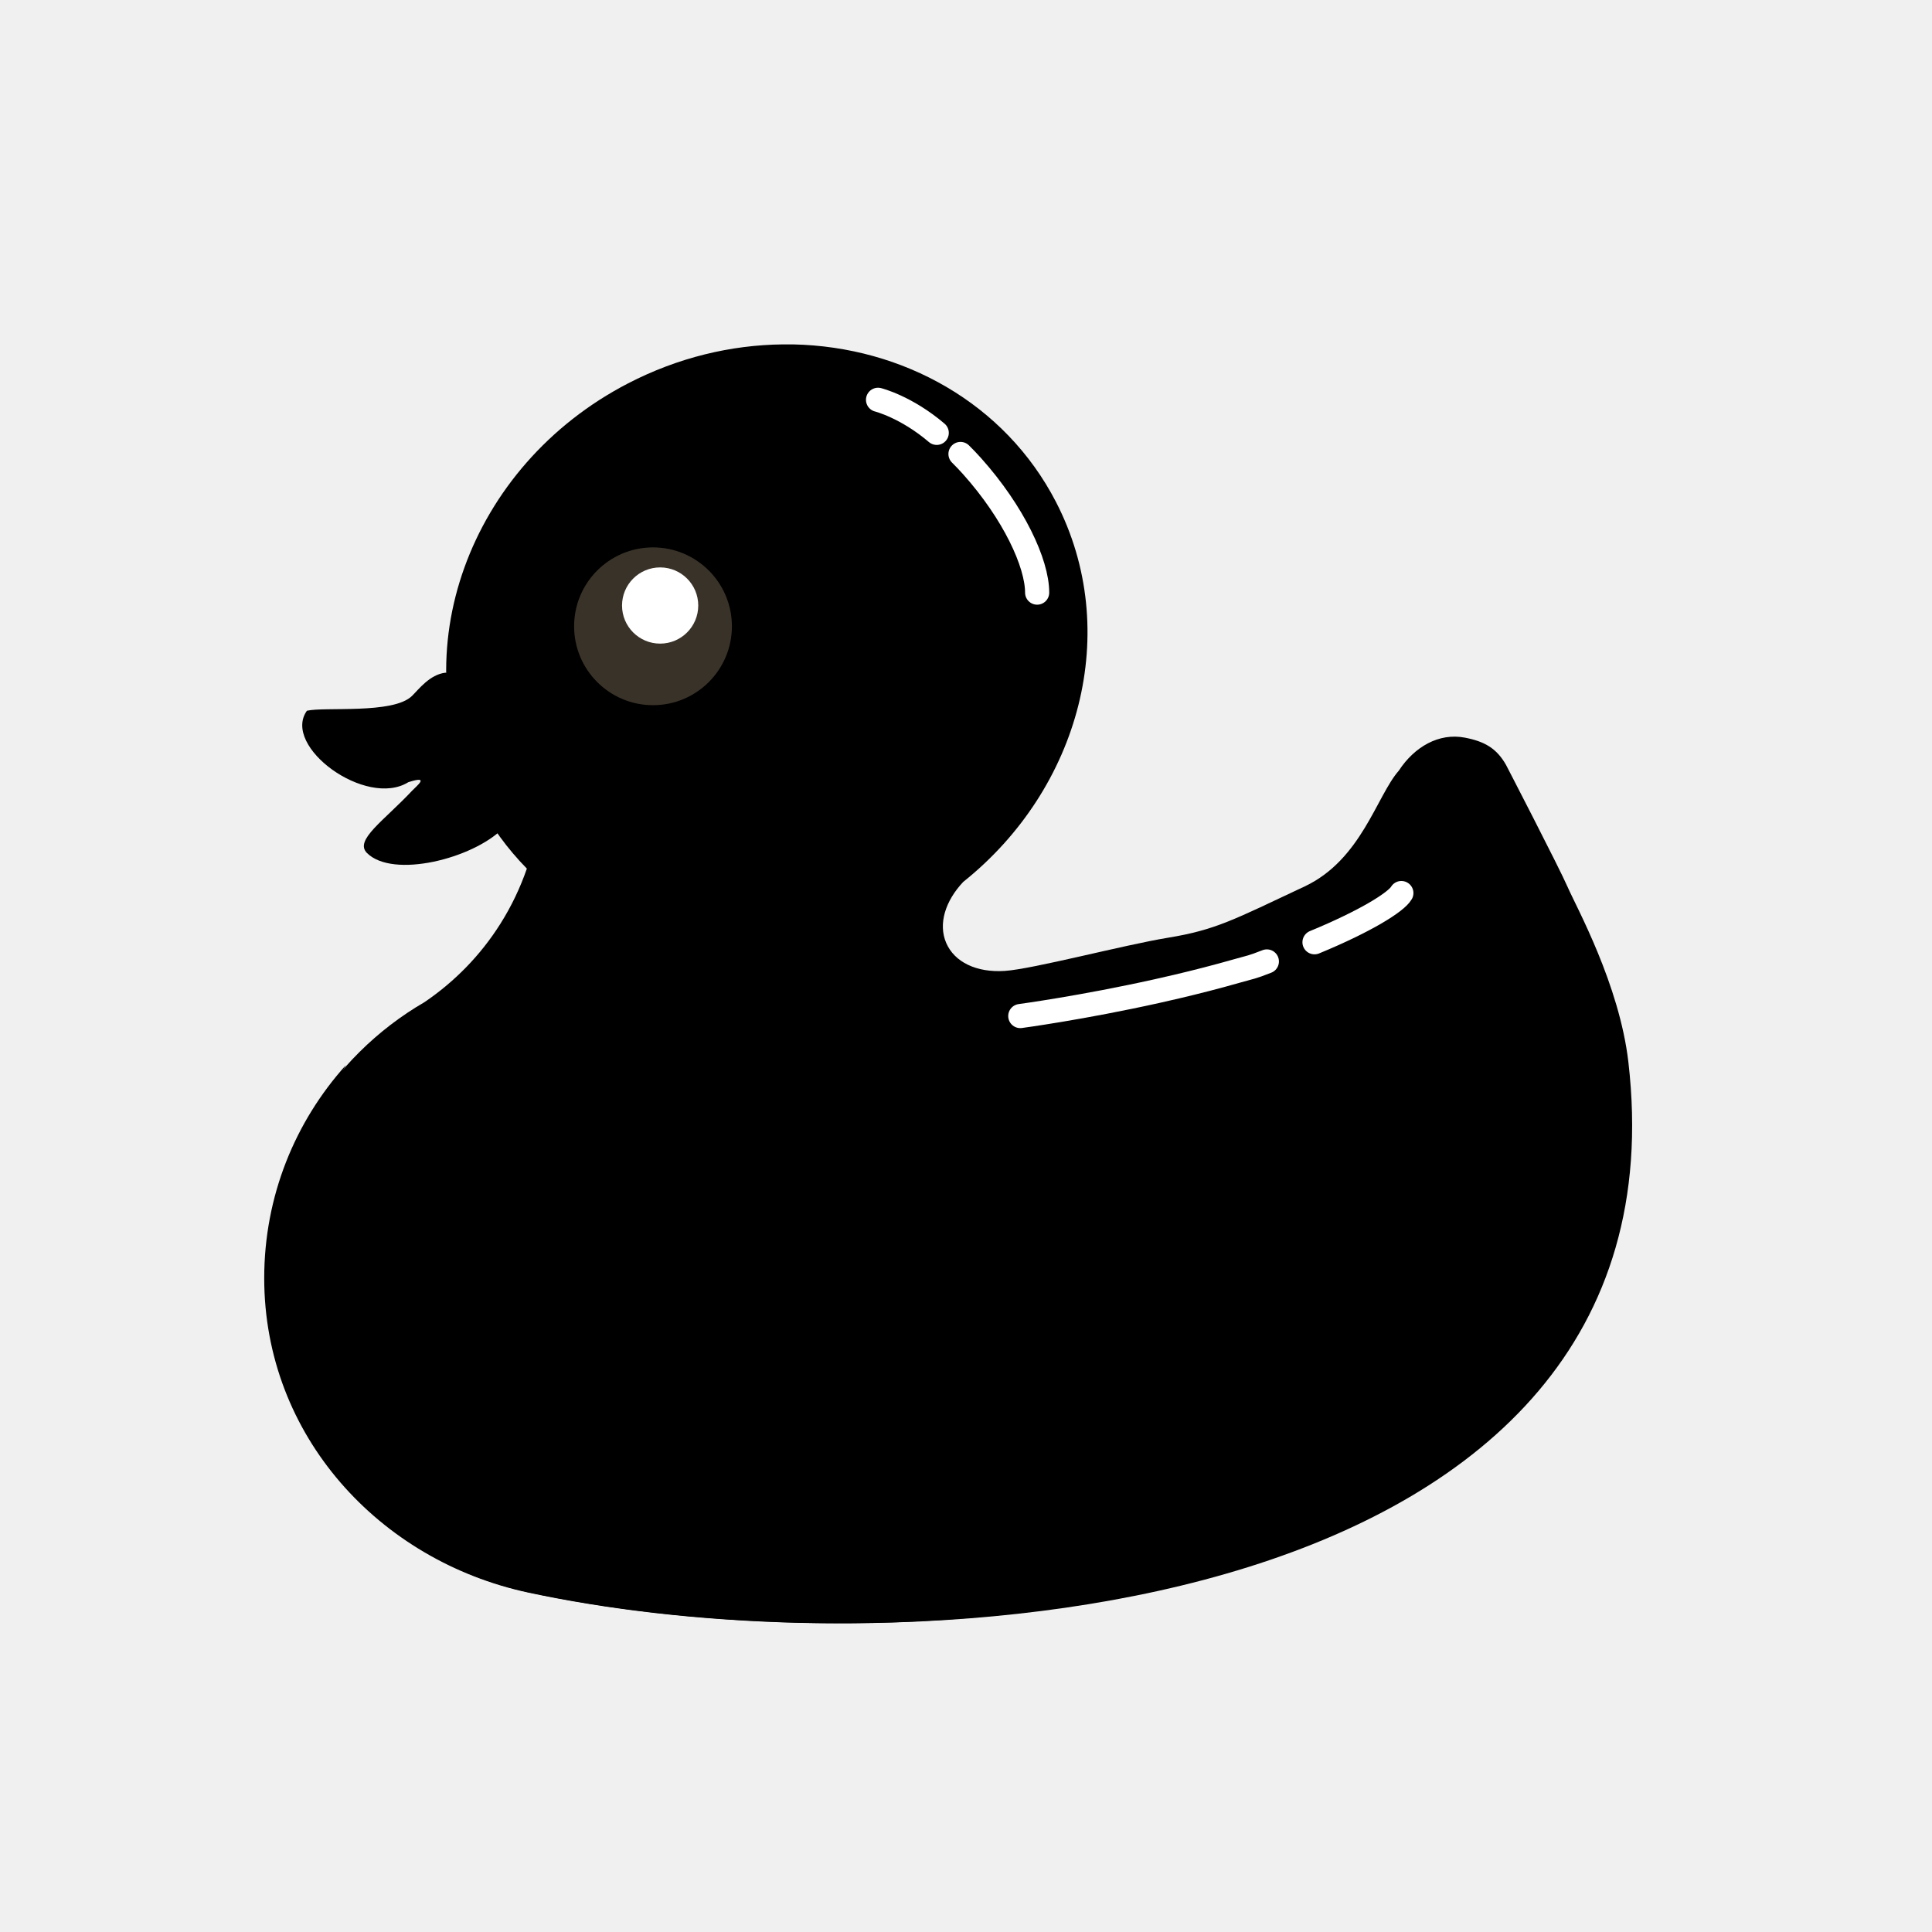
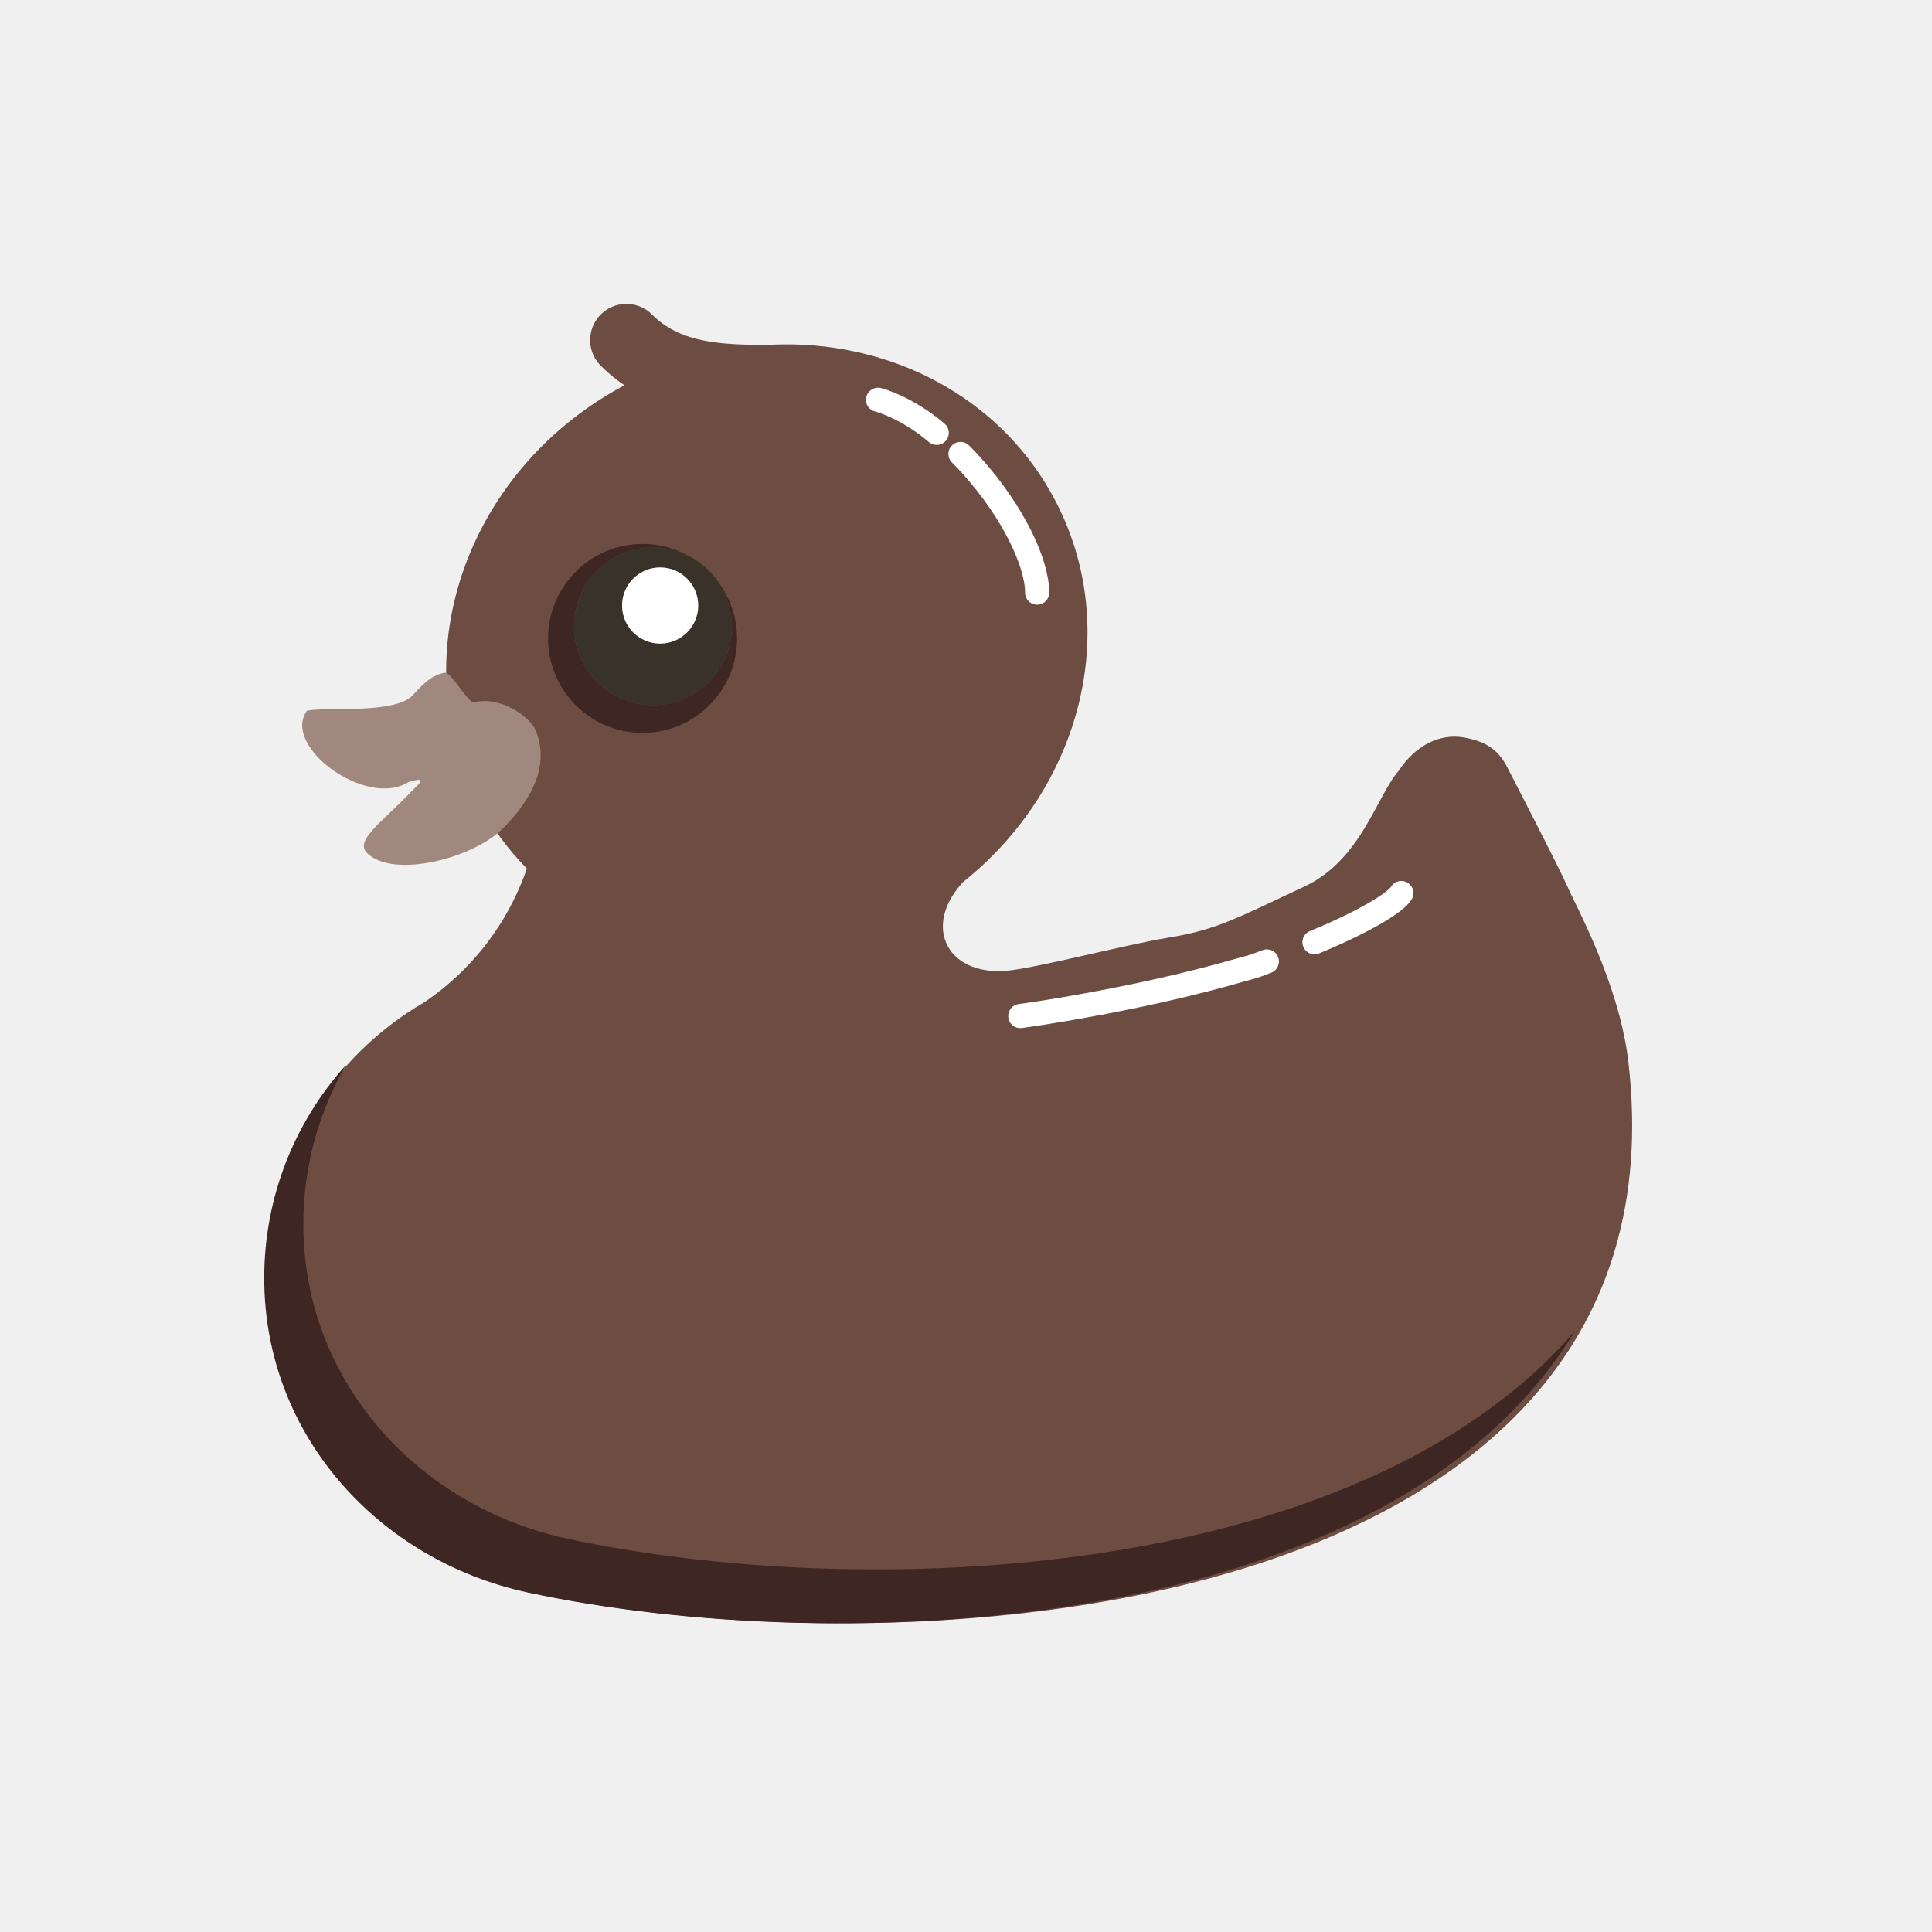
<svg xmlns="http://www.w3.org/2000/svg" id="svg2" version="1.1" space="preserve" viewBox="-6.14 -46.05 400 400" enable-background="new -6.14 -46.05 400 400" overflow="visible">
-   <path id="path3061" style="fill-rule:evenodd;color:#000000;enable-background:accumulate;fill:#8d6e63 #5d4037 #bcaaa4" d="m158.1 25.255c22.691 0.478 43.812 12.181 54.375 32.594 13.785 26.64 5.036 59.348-19.188 78.688-3.692 3.916-5.224 8.678-3.531 12.625 1.716 4.001 6.299 6.194 12.148 5.805 5.849-0.389 24.589-5.362 33.759-6.867 9.88-1.622 13.566-3.694 28.312-10.625 11.746-5.521 14.901-18.752 19.495-23.969 3.279-5.013 8.355-7.84 13.625-6.844 4.075 0.77 6.613 2.192 8.572 5.655 0 0 11.004 21.248 12.771 25.314 1.768 4.066 10.705 20.151 12.562 36.219 13.291 114.98-147.01 127.1-227.56 109.81-30.801-6.609-54.625-32.51-54.625-65.094 0-24.429 13.254-45.725 32.969-57.156 6.164-4.199 11.526-9.612 15.688-16.219 2.296-3.645 4.11-7.473 5.469-11.406-3.984-4.067-7.427-8.725-10.156-14-15.86-30.649-1.928-69.365 31.125-86.469 10.329-5.345 21.309-7.946 32-8.062 0.735-0.008 1.456-0.015 2.188 0z" />
-   <path id="path4022" style="fill-rule:evenodd;color:#000000;enable-background:accumulate;fill:" d="m65.444 174.51c-5.578 9.682-8.781 20.921-8.781 32.906 0 32.584 23.824 58.485 54.625 65.094 60.909 13.069 163.52 9.321 208.65-43-38.071 62.918-151.76 68.101-216.75 54.156-30.801-6.609-54.625-32.51-54.625-65.094 0-16.948 6.385-32.378 16.875-44.062z" />
-   <path id="path4046" style="fill-rule:evenodd;color:#000000;enable-background:accumulate;fill:" d="m126.9 66.568c-10.804 0-19.563 8.759-19.563 19.562 0 10.804 8.759 19.563 19.563 19.563s19.562-8.759 19.562-19.563c0-4.348-1.444-8.346-3.844-11.594 1.738 2.596 2.781 5.736 2.781 9.094 0 9.021-7.322 16.312-16.344 16.312-9.021 0-16.344-7.291-16.344-16.312 0-9.021 7.322-16.344 16.344-16.344 2.745 0 5.323 0.679 7.594 1.875-2.869-1.651-6.203-2.594-9.75-2.594z" />
+   <path id="path3061" style="fill-rule:evenodd;color:#000000;enable-background:accumulate;fill:#6d4c41" d="m158.1 25.255c22.691 0.478 43.812 12.181 54.375 32.594 13.785 26.64 5.036 59.348-19.188 78.688-3.692 3.916-5.224 8.678-3.531 12.625 1.716 4.001 6.299 6.194 12.148 5.805 5.849-0.389 24.589-5.362 33.759-6.867 9.88-1.622 13.566-3.694 28.312-10.625 11.746-5.521 14.901-18.752 19.495-23.969 3.279-5.013 8.355-7.84 13.625-6.844 4.075 0.77 6.613 2.192 8.572 5.655 0 0 11.004 21.248 12.771 25.314 1.768 4.066 10.705 20.151 12.562 36.219 13.291 114.98-147.01 127.1-227.56 109.81-30.801-6.609-54.625-32.51-54.625-65.094 0-24.429 13.254-45.725 32.969-57.156 6.164-4.199 11.526-9.612 15.688-16.219 2.296-3.645 4.11-7.473 5.469-11.406-3.984-4.067-7.427-8.725-10.156-14-15.86-30.649-1.928-69.365 31.125-86.469 10.329-5.345 21.309-7.946 32-8.062 0.735-0.008 1.456-0.015 2.188 0z" />
+   <path id="path4022" style="fill-rule:evenodd;color:#000000;enable-background:accumulate;fill:#3e2723" d="m65.444 174.51c-5.578 9.682-8.781 20.921-8.781 32.906 0 32.584 23.824 58.485 54.625 65.094 60.909 13.069 163.52 9.321 208.65-43-38.071 62.918-151.76 68.101-216.75 54.156-30.801-6.609-54.625-32.51-54.625-65.094 0-16.948 6.385-32.378 16.875-44.062z" />
+   <path id="path4046" style="fill-rule:evenodd;color:#000000;enable-background:accumulate;fill:#3e2723" d="m126.9 66.568c-10.804 0-19.563 8.759-19.563 19.562 0 10.804 8.759 19.563 19.563 19.563s19.562-8.759 19.562-19.563c0-4.348-1.444-8.346-3.844-11.594 1.738 2.596 2.781 5.736 2.781 9.094 0 9.021-7.322 16.312-16.344 16.312-9.021 0-16.344-7.291-16.344-16.312 0-9.021 7.322-16.344 16.344-16.344 2.745 0 5.323 0.679 7.594 1.875-2.869-1.651-6.203-2.594-9.75-2.594z" />
  <path id="path3945" style="fill-rule:evenodd;color:#000000;enable-background:accumulate;fill:#393228" d="m677.41 56.887a19.799 19.799 0 1 1 -39.598 0 19.799 19.799 0 1 1 39.598 0z" transform="matrix(-.82502 0 0 .82502 671.6 36.684)" />
-   <path id="path4013" d="m104.82 105.3c-1.181-3.025-7.379-7.308-12.744-5.939-1.254 0.32-4.803-6.279-6.013-6.135-3.233 0.387-5.515 3.45-6.915 4.819-3.897 3.808-18.111 2.193-21.747 3.058-5.258 7.388 12.256 20.214 20.997 14.792 4.641-1.488 1.715 0.772 0.761 1.788-5.855 6.237-11.979 10.214-9.326 12.867 5.356 5.356 21.872 1.184 28.092-5.036 9.771-9.771 8.229-16.8 6.895-20.215z" style="fill-rule:evenodd;color:#000000;enable-background:accumulate;fill:" />
-   <path id="path4020" style="stroke-linejoin:round;stroke:#8d6e63 #5d4037 #bcaaa4;stroke-linecap:round;stroke-width:15;fill:none" d="m151.75 32.843c-10.162 0-20.457-0.725-28.207-8.475" />
+   <path id="path4013" d="m104.82 105.3c-1.181-3.025-7.379-7.308-12.744-5.939-1.254 0.32-4.803-6.279-6.013-6.135-3.233 0.387-5.515 3.45-6.915 4.819-3.897 3.808-18.111 2.193-21.747 3.058-5.258 7.388 12.256 20.214 20.997 14.792 4.641-1.488 1.715 0.772 0.761 1.788-5.855 6.237-11.979 10.214-9.326 12.867 5.356 5.356 21.872 1.184 28.092-5.036 9.771-9.771 8.229-16.8 6.895-20.215z" style="fill-rule:evenodd;color:#000000;enable-background:accumulate;fill:#a1887f" />
+   <path id="path4020" style="stroke-linejoin:round;stroke:#6d4c41;stroke-linecap:round;stroke-width:15;fill:none" d="m151.75 32.843c-10.162 0-20.457-0.725-28.207-8.475" />
  <path id="path4032" style="stroke-linejoin:round;stroke:#ffffff;stroke-linecap:round;stroke-width:5;fill:none" d="m205.1 164.31s12.731-1.7 28.299-5.163c1.354-0.301 2.73-0.616 4.121-0.944 4.062-0.958 8.252-2.03 12.407-3.217 3.034-0.867 2.929-0.687 6.223-1.978m9.865-3.974c10.746-4.433 16.943-8.371 17.981-10.186" />
  <path id="path4049" style="fill-rule:evenodd;color:#000000;enable-background:accumulate;fill:#ffffff" d="m1699.5 59.03a2.869 2.869 0 1 1 -5.738 0 2.869 2.869 0 1 1 5.738 0z" transform="matrix(2.75 0 0 2.75 -4535.2 -83.017)" />
  <path id="path4051" style="stroke-linejoin:round;enable-background:accumulate;color:#000000;stroke:#ffffff;stroke-linecap:round;stroke-width:5;fill:none" d="m175.65 36.725s5.827 1.448 12.15 6.843m4.92 4.375c0.783 0.773 1.58 1.607 2.387 2.508 8.622 9.636 13.483 20.107 13.483 26.193" />
</svg>
